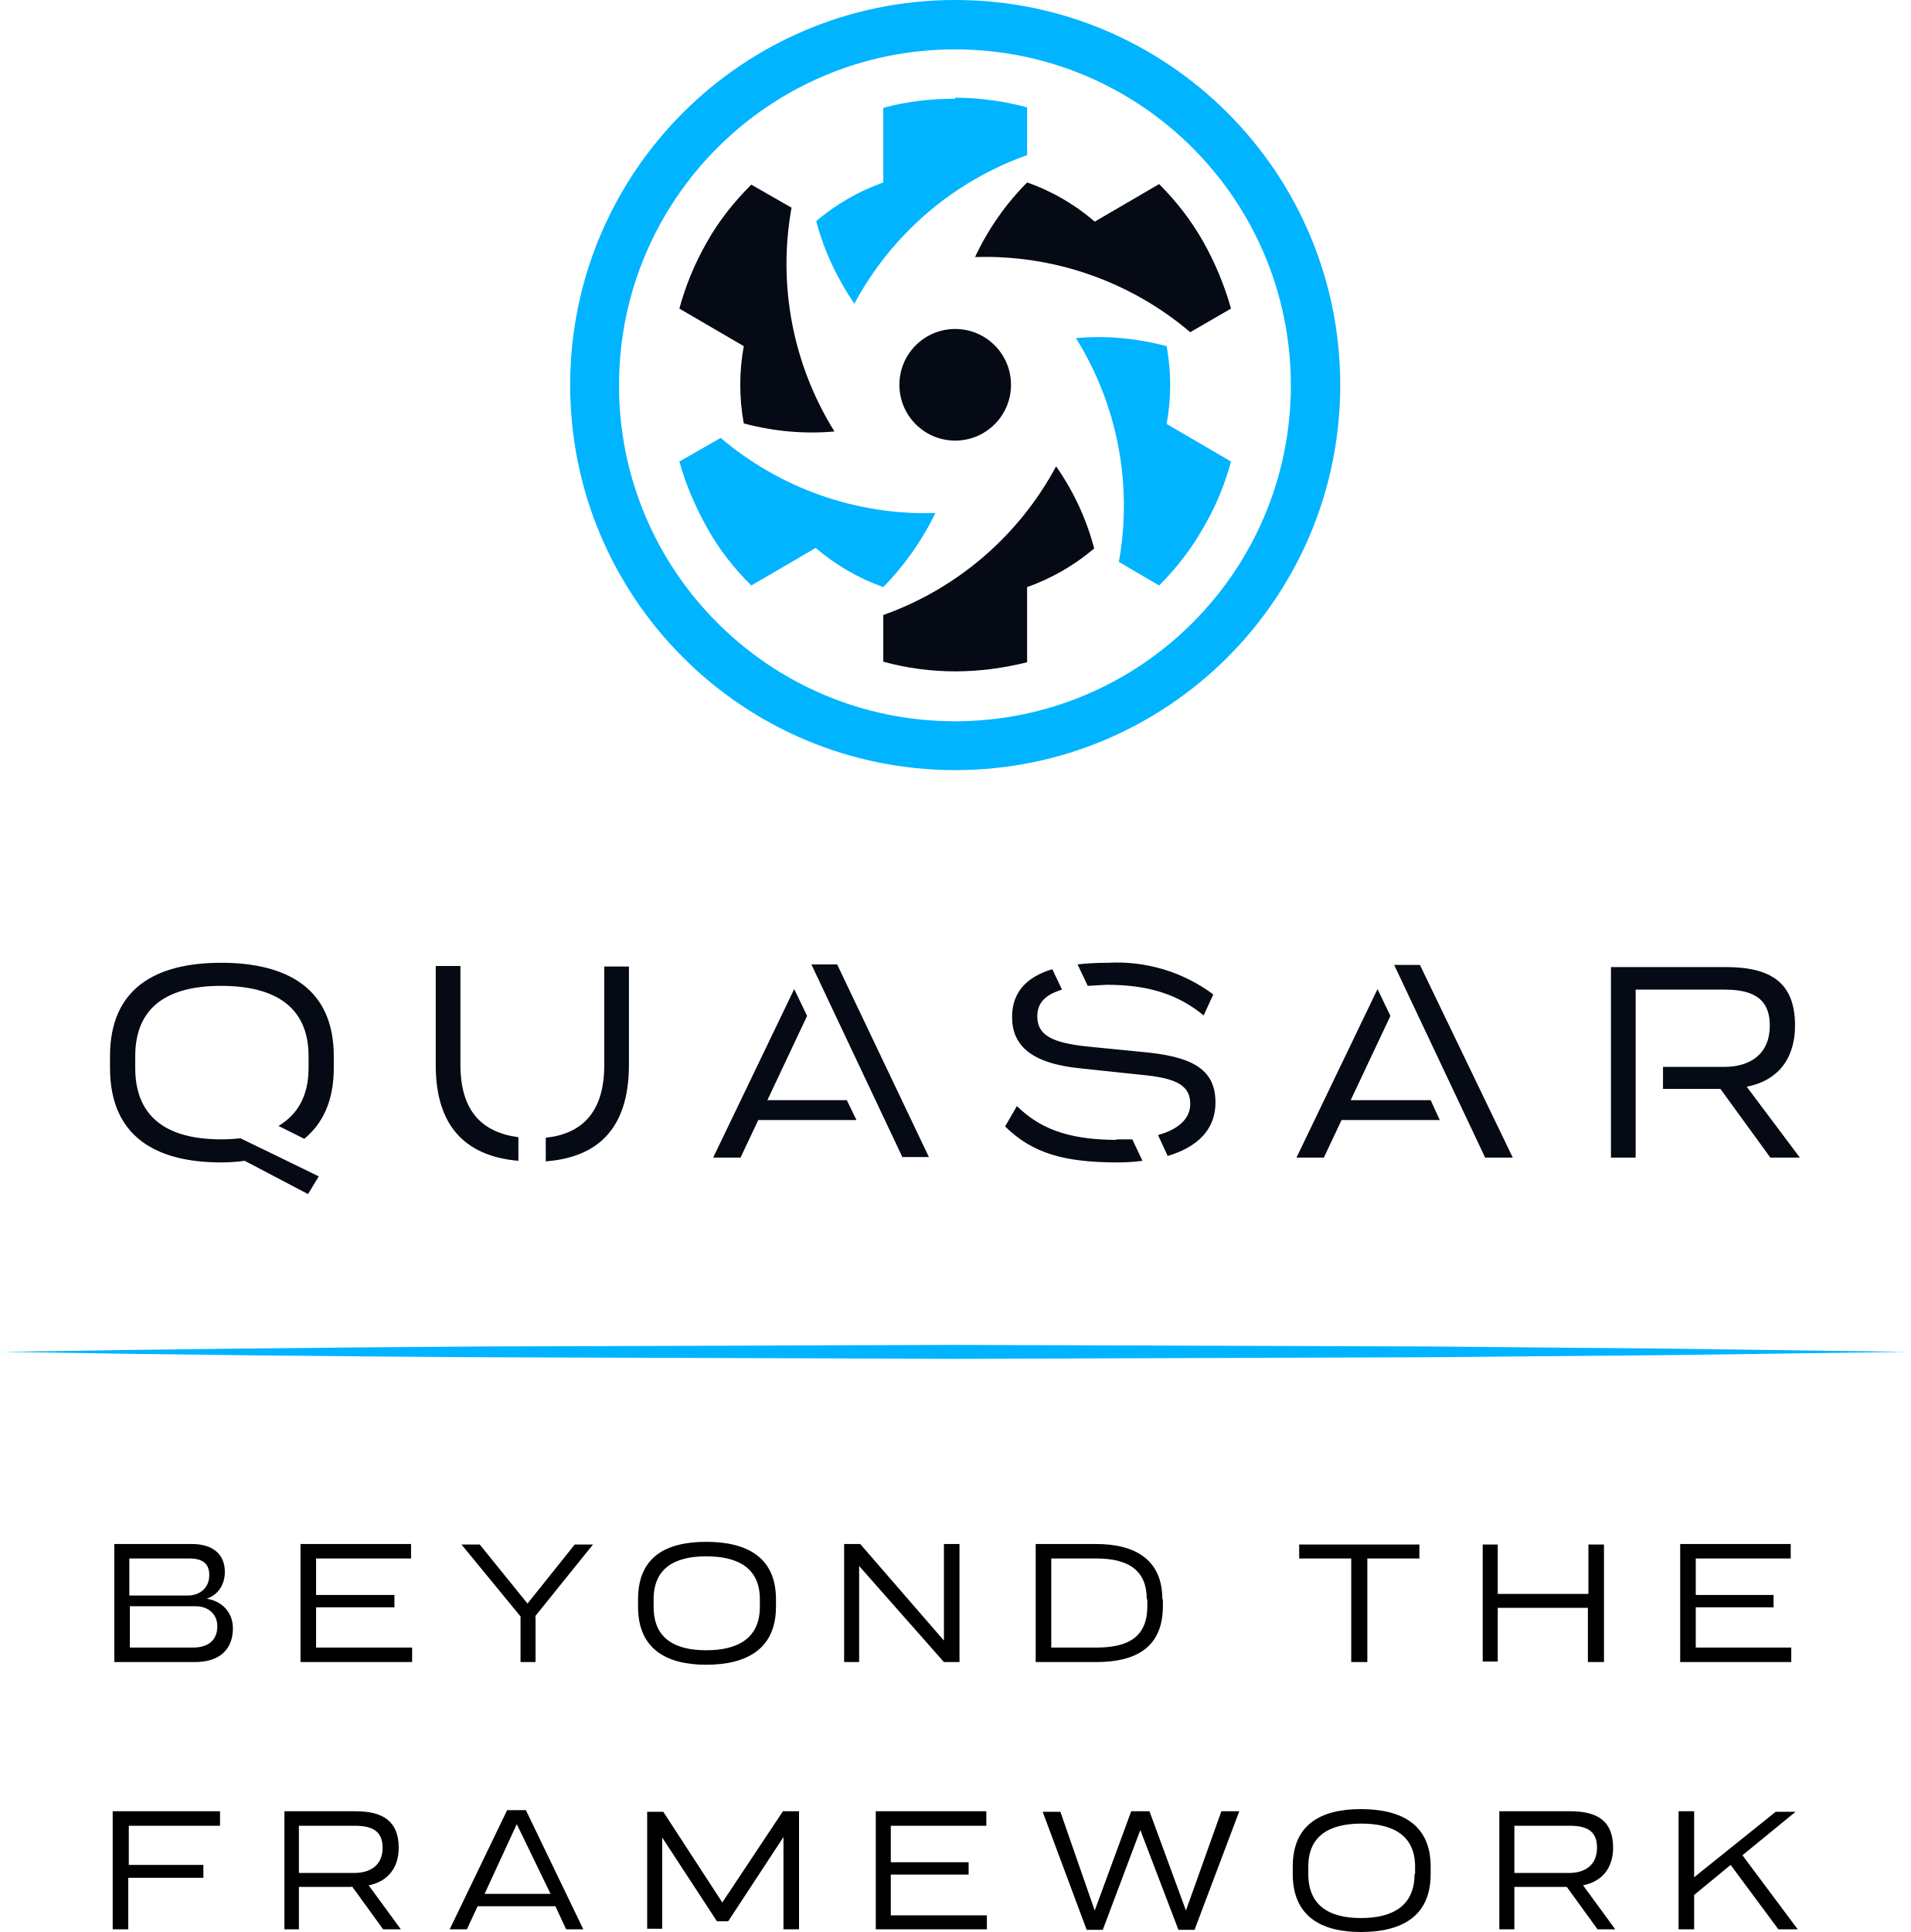
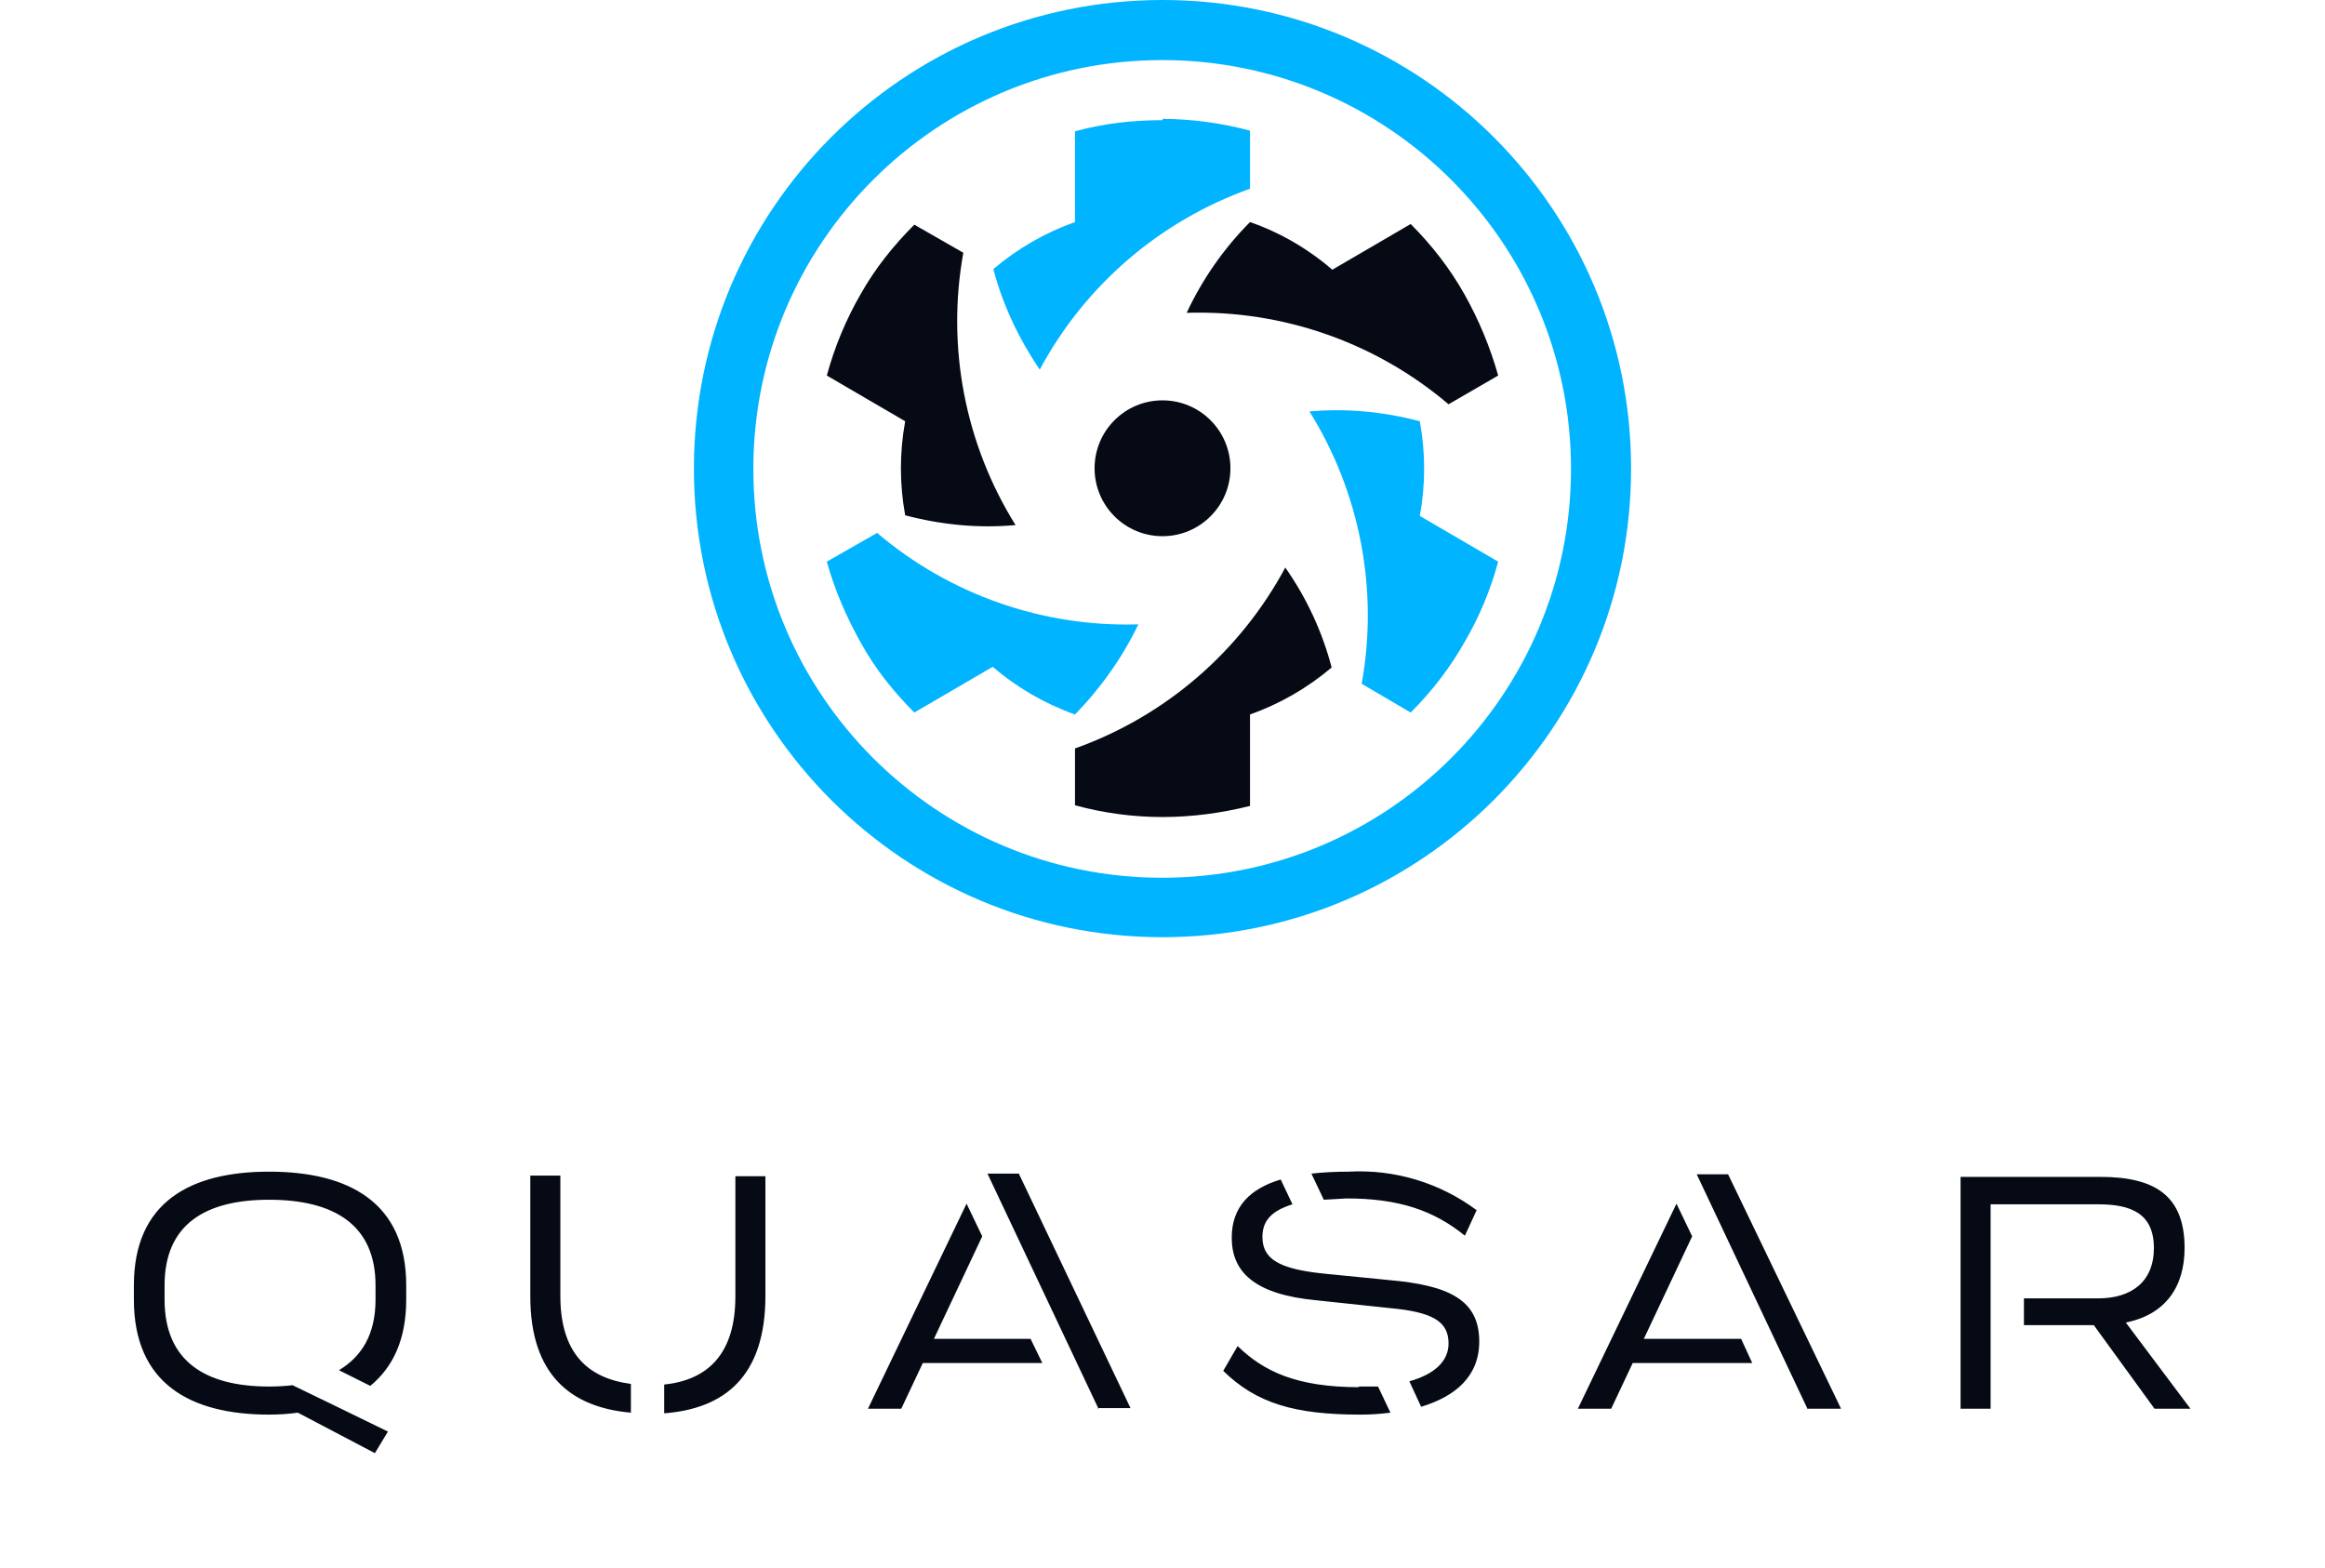
- <svg xmlns="http://www.w3.org/2000/svg" viewBox="0 0 356 360">
-   <path d="M43.4 303.4c0 3.8-2.3 6.3-7.1 6.3h-15v-22h14.4c4.3 0 6.2 2.2 6.2 5.2 0 2.6-1.5 4.4-3.4 5 2.8.4 4.9 2.5 4.9 5.5zm-8-13H24.1v6.9H35c2.1 0 4-1.3 4-3.8 0-2.2-1.3-3.1-3.7-3.1zm5.1 12.6c0-2.3-1.8-3.7-4-3.7H24.2v7.7h11.7c3.4 0 4.6-1.8 4.6-4zm36.3 4v2.7H56v-22h20.6v2.7H58.9v6.8h14.6v2.3H58.9v7.5h17.9zm23-5.8v8.5H97v-8.5l-11-13.4h3.4l8.9 11 8.8-11h3.4l-10.8 13.4zm19.1-1.8V298c0-7.9 5.2-10.7 12.7-10.7 7.5 0 13 2.8 13 10.7v1.4c0 7.9-5.5 10.8-13 10.8s-12.7-3-12.7-10.8zm22.7 0V298c0-5.7-3.9-8-10-8-6 0-9.8 2.3-9.8 8v1.4c0 5.8 3.8 8.1 9.8 8.1 6 0 10-2.3 10-8.1zm37.2-11.6v21.9h-2.9l-15.8-17.9v17.9h-2.8v-22h3l15.6 18v-18h2.9zm37.9 10.2v1.3c0 7.8-5.2 10.4-12.4 10.4H193v-22h11.2c7.2 0 12.4 2.8 12.4 10.3zm-3 0c0-5.3-3.3-7.6-9.4-7.6h-8.4V307h8.4c6 0 9.5-2 9.5-7.7V298zm50.8-7.6h-9.7v19.3h-3v-19.3h-9.7v-2.6h22.4v2.6zm34.4-2.6v21.9h-3v-10.1h-16.8v10h-2.8v-21.8h2.8v9.2H296v-9.2h2.9zm34.9 19.2v2.7h-20.7v-22h20.6v2.7H316v6.8h14.5v2.3H316v7.5h17.8zM24 340.2v7.3h13.9v2.4h-14v9.6H21v-22h20v2.7H24zm41.5 11.4h-9.8v7.9H53v-22h13.3c5.1 0 8 1.9 8 6.8 0 3.7-2 6.3-5.6 7l6 8.2h-3.3l-5.8-8zm-9.8-2.6H66c3.1 0 5.3-1.5 5.3-4.7 0-3.3-2.2-4.1-5.3-4.1H55.7v8.8zm47.9 6.2H89l-2 4.3h-3.2l10.7-22.2H98l10.7 22.2h-3.2l-2-4.3zm-1-2.3l-6.3-13-6 13h12.2zm46.3-15.3v21.9H146v-17.2L135.7 358h-2.1l-10.2-15.6v17h-2.8v-21.8h3l11 16.9 11.3-17h3zm35 19.3v2.6h-20.7v-22h20.6v2.7H166v6.8h14.5v2.3H166v7.6h17.8zm47-19.3l-8.3 22h-3l-7.1-18.6-7 18.6h-3l-8.2-22h3.3L204 356l6.8-18.5h3.4L221 356l6.6-18.5h3.3zm10 11.6v-1.4c0-7.8 5.2-10.7 12.7-10.7 7.6 0 13 2.9 13 10.7v1.4c0 7.9-5.4 10.8-13 10.8-7.5 0-12.7-3-12.7-10.8zm22.8 0v-1.4c0-5.7-4-8-10-8s-9.9 2.3-9.9 8v1.4c0 5.8 3.8 8.2 9.8 8.2 6.1 0 10-2.4 10-8.2zm28.3 2.4h-9.8v7.9h-2.8v-22h13.2c5.2 0 8 1.9 8 6.8 0 3.7-2 6.3-5.6 7l6 8.2h-3.3l-5.8-8zm-9.8-2.6h10.2c3 0 5.2-1.5 5.2-4.7 0-3.3-2.1-4.1-5.2-4.1h-10.2v8.8zm40.3-1.5l-6.8 5.6v6.4h-2.9v-22h2.9v12.3l15.2-12.2h3.7l-9.9 8.1 10.3 13.8h-3.6l-8.9-12z" />
+ <svg xmlns="http://www.w3.org/2000/svg" viewBox="0 0 356 240">
  <path fill="#050A14" d="M188.4 71.7a10.4 10.4 0 01-20.8 0 10.4 10.4 0 1120.8 0zM224.2 45c-2.2-3.9-5-7.5-8.2-10.7l-12 7c-3.7-3.2-8-5.7-12.6-7.3a49.4 49.4 0 00-9.7 13.9 59 59 0 0140.1 14l7.6-4.4a57 57 0 00-5.2-12.5zM178 125.1c4.5 0 9-.6 13.4-1.7v-14a40 40 0 0012.5-7.2 47.7 47.7 0 00-7.1-15.3 59 59 0 01-32.2 27.7v8.7c4.4 1.2 8.9 1.8 13.4 1.8zM131.8 45c-2.3 4-4 8.1-5.2 12.5l12 7a40 40 0 000 14.4c5.7 1.5 11.3 2 16.9 1.5a59 59 0 01-8-41.7l-7.5-4.3c-3.2 3.2-6 6.7-8.2 10.6z" />
  <path fill="#00B4FF" d="M224.2 98.4c2.3-3.9 4-8 5.2-12.4l-12-7a40 40 0 000-14.5c-5.7-1.5-11.3-2-16.9-1.5a59 59 0 018 41.7l7.5 4.4c3.2-3.2 6-6.8 8.2-10.7zm-92.4 0c2.2 4 5 7.5 8.2 10.7l12-7a40 40 0 0012.6 7.3c4-4.1 7.3-8.8 9.7-13.8a59 59 0 01-40-14l-7.7 4.4c1.2 4.3 3 8.5 5.2 12.4zm46.2-80c-4.5 0-9 .5-13.4 1.7V34a40 40 0 00-12.5 7.2c1.5 5.7 4 10.8 7.1 15.4a59 59 0 0132.2-27.7V20a53.3 53.3 0 00-13.4-1.8z" />
  <path fill="#00B4FF" d="M178 9.2a62.6 62.6 0 11-.1 125.2A62.6 62.6 0 01178 9.2m0-9.2a71.7 71.7 0 100 143.5A71.7 71.7 0 00178 0z" />
  <path fill="#050A14" d="M96.6 212v4.3c-9.2-.8-15.4-5.8-15.4-17.8V180h4.6v18.4c0 8.6 4 12.6 10.8 13.5zm16-31.9v18.4c0 8.9-4.3 12.8-10.9 13.5v4.4c9.2-.7 15.5-5.6 15.5-18v-18.3h-4.7zM62.2 199v-2.2c0-12.7-8.8-17.4-21-17.4-12.1 0-20.7 4.7-20.7 17.4v2.2c0 12.8 8.6 17.6 20.7 17.6 1.5 0 3-.1 4.4-.3l11.8 6.2 2-3.3-8.2-4-6.4-3.1a32 32 0 01-3.6.2c-9.8 0-16-3.9-16-13.3v-2.2c0-9.3 6.2-13.1 16-13.1 9.9 0 16.3 3.8 16.3 13.1v2.2c0 5.3-2.1 8.7-5.6 10.8l4.8 2.4c3.4-2.8 5.5-7 5.5-13.2zM168 215.6h5.1L156 179.7h-4.8l17 36zM143 205l7.4-15.7-2.4-5-15.1 31.4h5.1l3.3-7h18.3l-1.8-3.7H143zm133.7 10.7h5.2l-17.3-35.9h-4.8l17 36zm-25-10.7l7.4-15.7-2.4-5-15.1 31.4h5.1l3.3-7h18.3l-1.7-3.7h-14.8zm73.8-2.5c6-1.2 9-5.4 9-11.4 0-8-4.5-10.9-12.9-10.9h-21.4v35.5h4.6v-31.3h16.5c5 0 8.5 1.4 8.5 6.7 0 5.2-3.5 7.7-8.5 7.7h-11.4v4.1h10.7l9.3 12.8h5.5l-9.9-13.2zm-117.4 9.9c-9.7 0-14.7-2.5-18.6-6.3l-2.2 3.8c5.1 5 11 6.7 21 6.7 1.6 0 3.1-.1 4.6-.3l-1.9-4h-3zm18.4-7c0-6.4-4.7-8.6-13.8-9.4l-10.1-1c-6.7-.7-9.3-2.2-9.3-5.6 0-2.5 1.4-4 4.6-5l-1.8-3.8c-4.7 1.4-7.5 4.2-7.5 8.9 0 5.2 3.4 8.7 13 9.6l11.3 1.2c6.4.6 8.9 2 8.9 5.4 0 2.7-2.1 4.7-6 5.8l1.8 3.9c5.3-1.6 8.9-4.7 8.9-10zm-20.3-21.9c7.9 0 13.3 1.8 18.1 5.7l1.8-3.9a30 30 0 00-19.6-5.9c-2 0-4 .1-5.7.3l1.9 4 3.5-.2z" />
-   <path fill="#00B4FF" d="M.5 251.9c29.6-.5 59.2-.8 88.8-1l88.7-.3 88.7.3 44.4.4 44.4.6-44.4.6-44.4.4-88.7.3-88.7-.3a7981 7981 0 01-88.8-1z" />
-   <path fill="none" d="M-565.2 324H-252v15.8h-313.2z" />
</svg>
